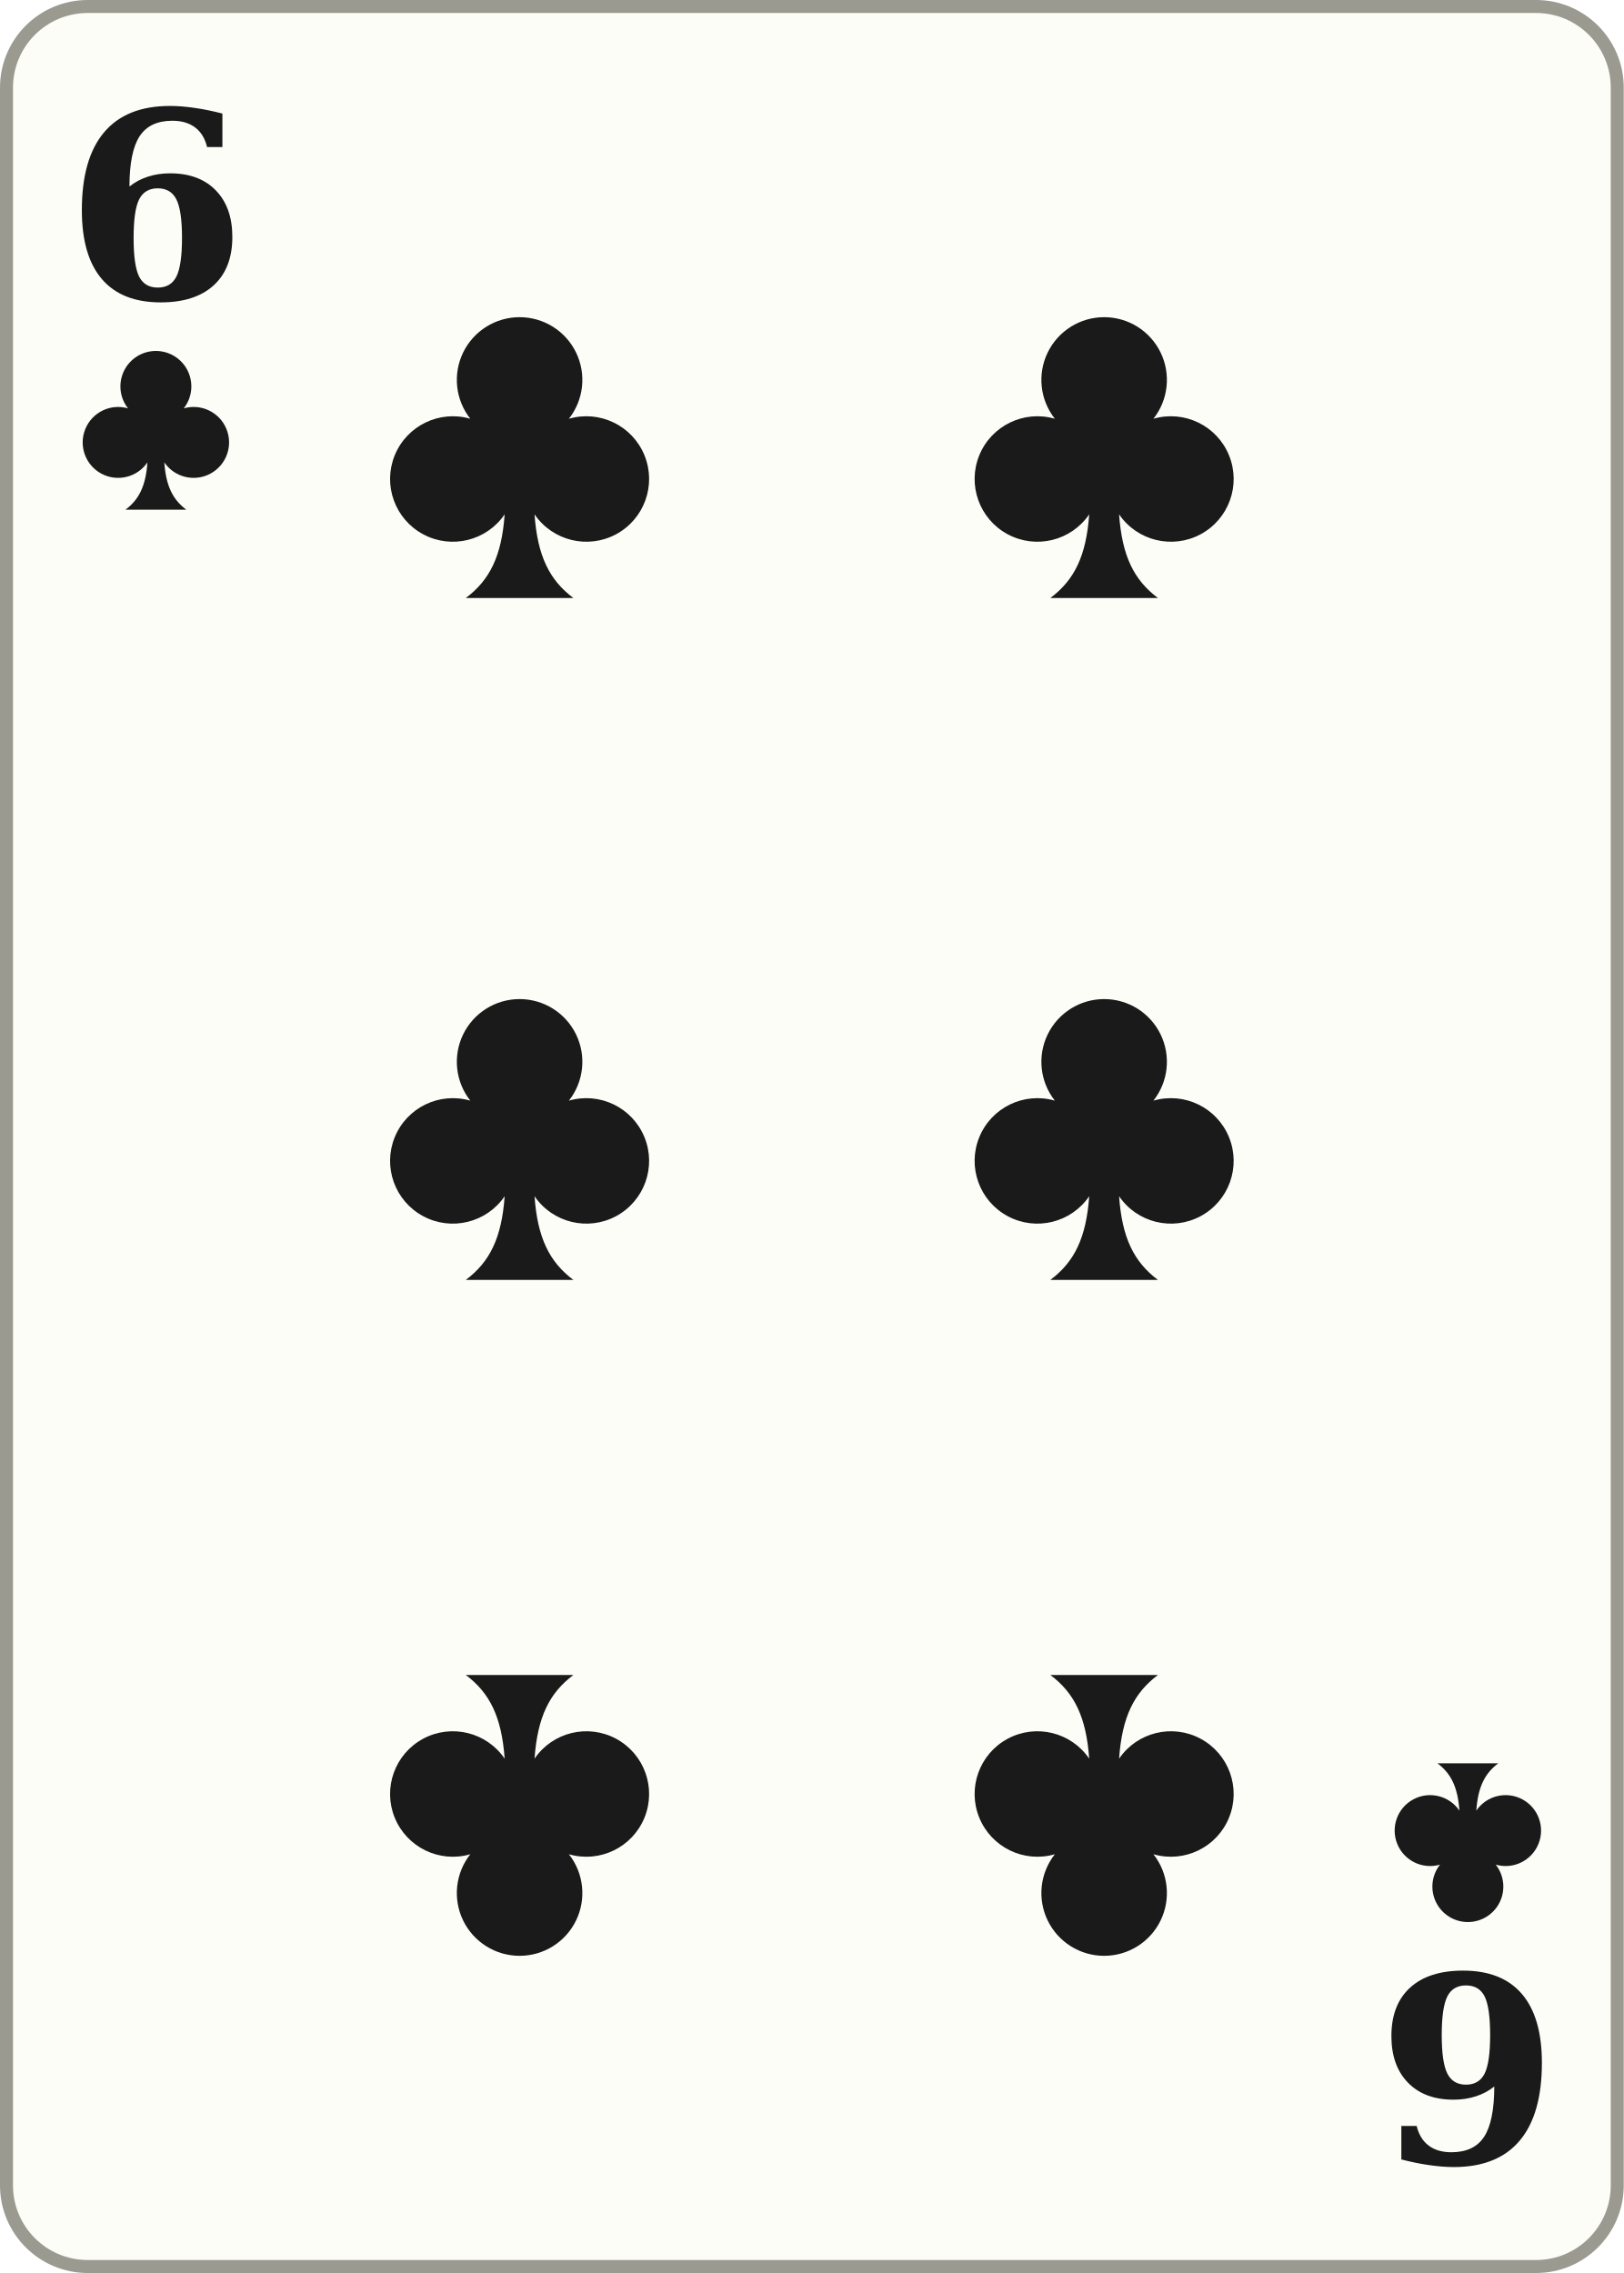
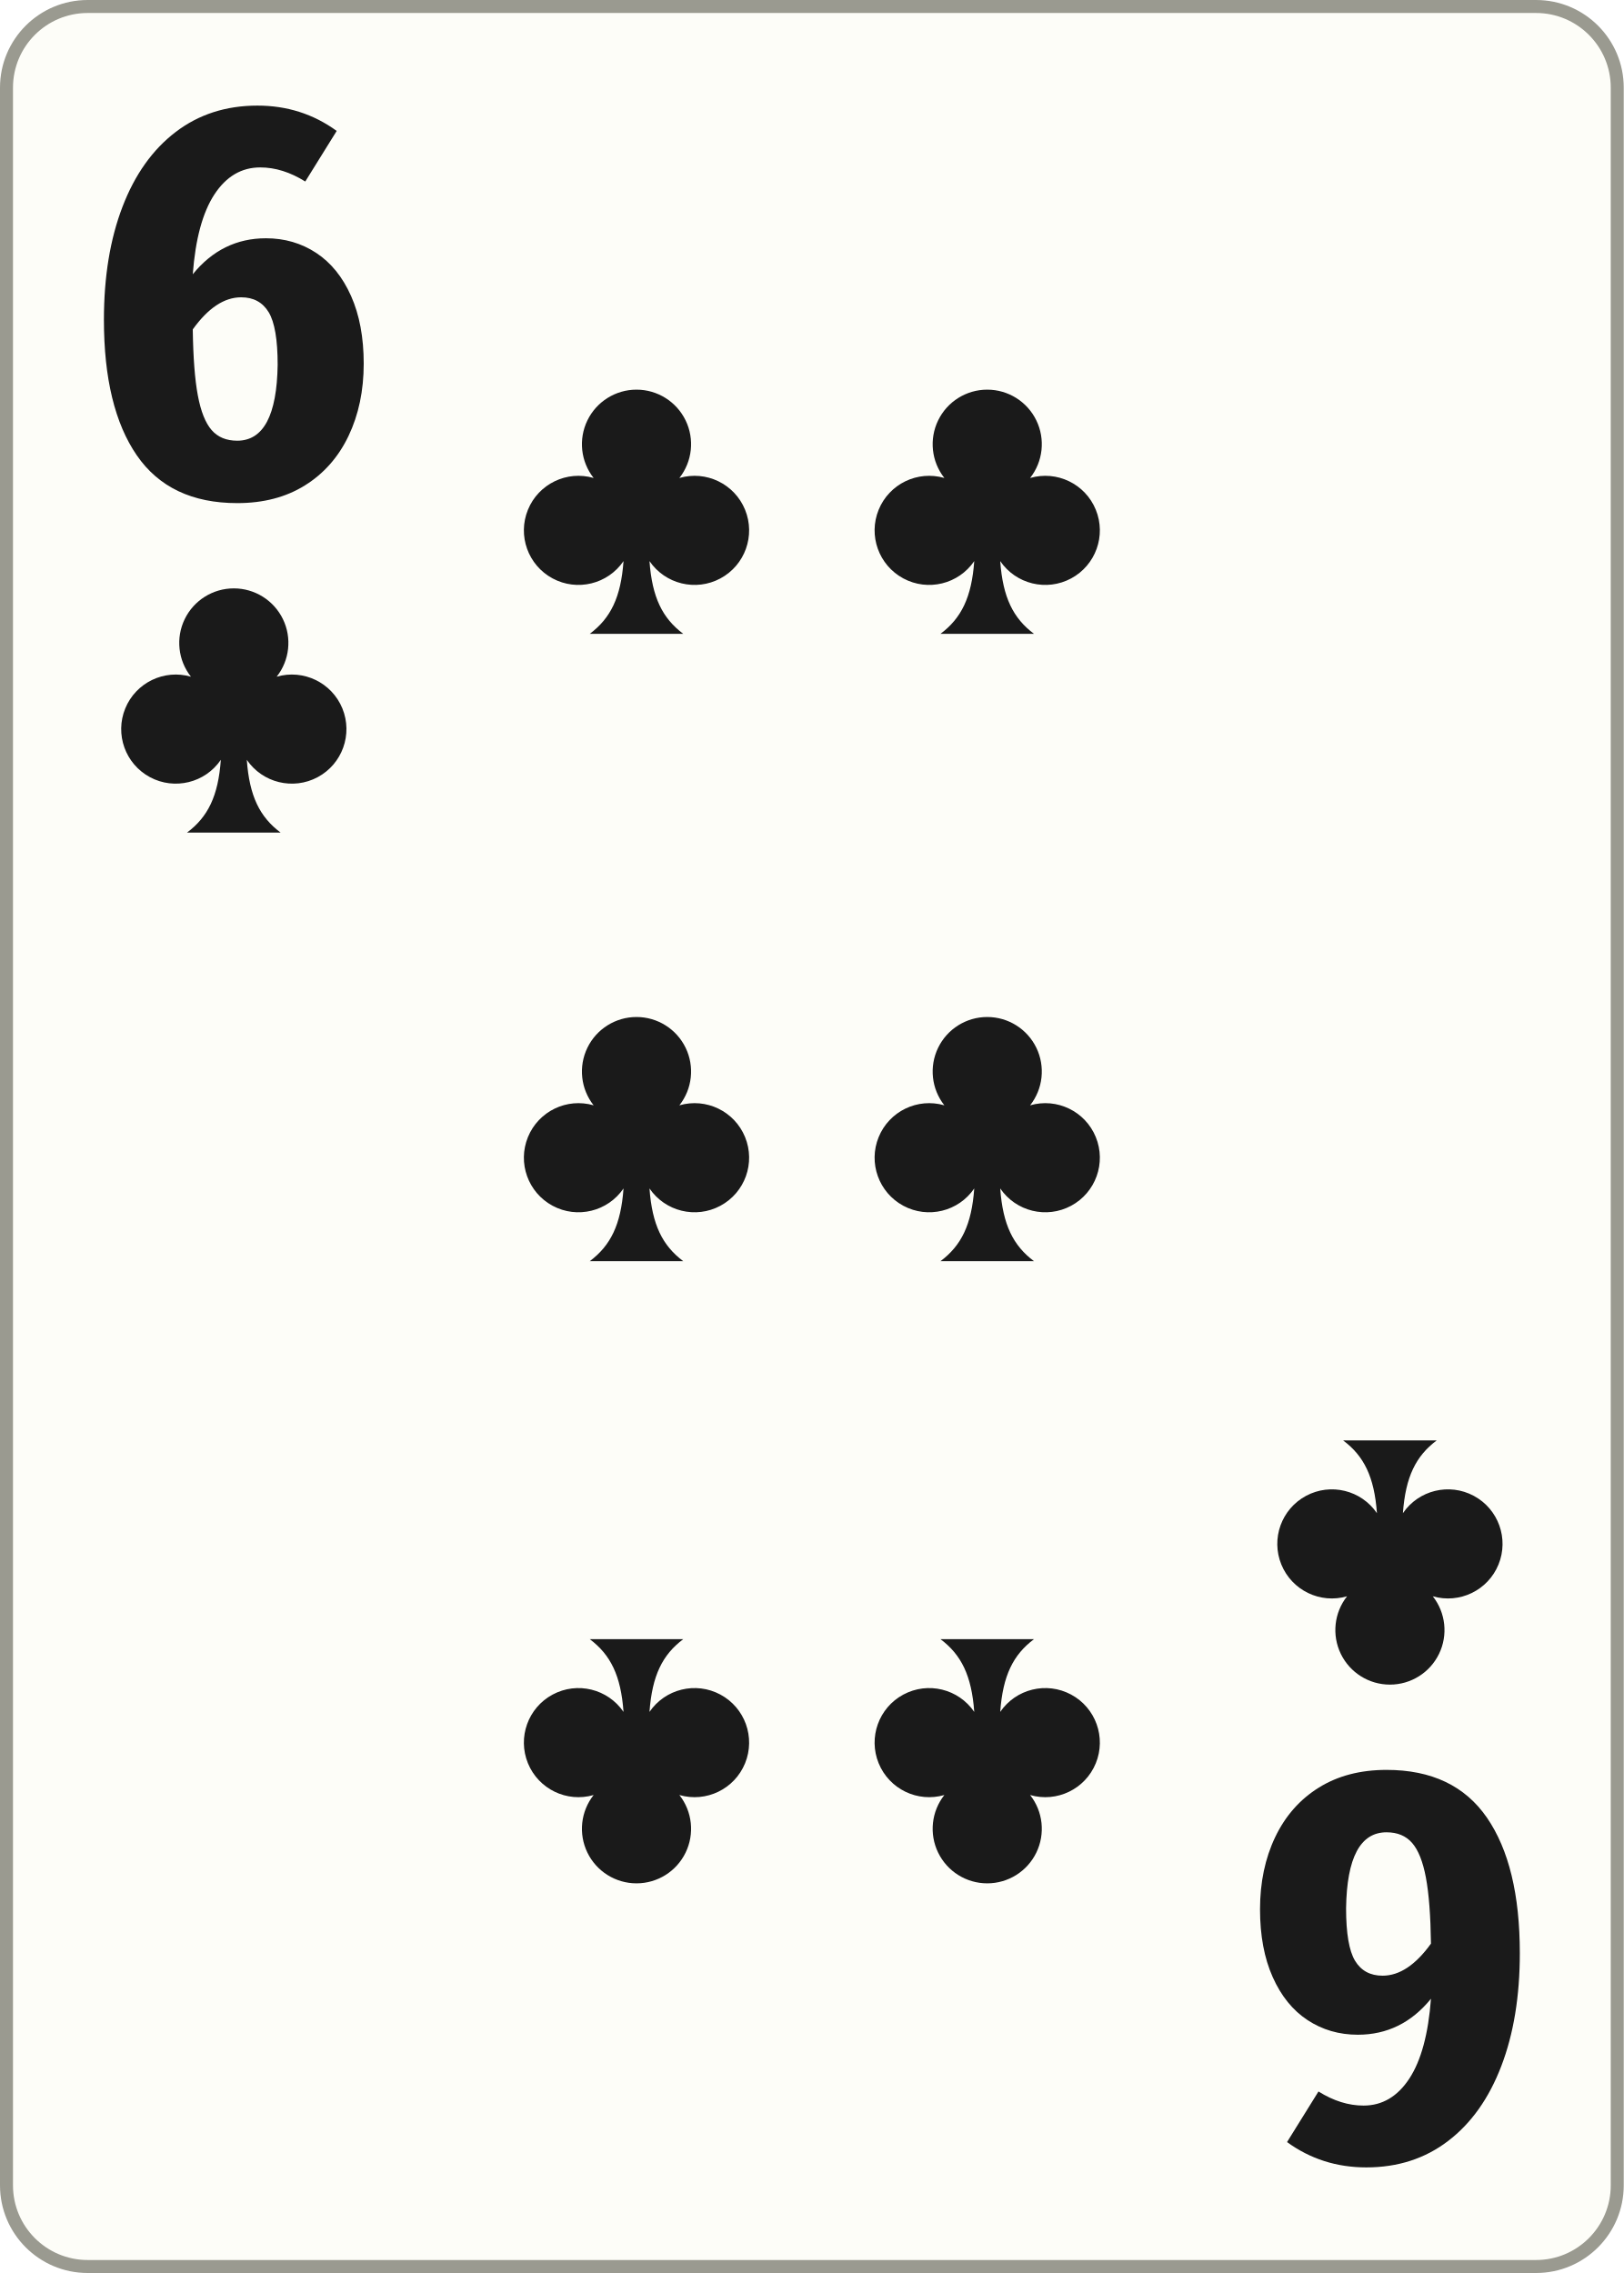
<svg xmlns="http://www.w3.org/2000/svg" viewBox="0 0 250 350" width="250" height="350">
  <rect x="1" y="1" width="248" height="348" rx="12.5" fill="#fdfdf8" stroke="#9a9a90" stroke-width="2" />
  <g>
-     <text x="24" y="46" font-family="'DejaVu Serif', Georgia, 'Times New Roman', serif" font-size="40" font-weight="bold" fill="#1a1a1a" text-anchor="middle">6</text>
-     <path d="M50 4 A 21 21 0 0 1 66.5 38 A 21 21 0 1 1 55 70 C 56 84 60 92 68 98 L 32 98 C 40 92 44 84 45 70 A 21 21 0 1 1 33.5 38 A 21 21 0 0 1 50 4 Z" fill="#1a1a1a" transform="translate(11.00 53.00) scale(0.26)" />
+     <path d="M4.94-39.31Q9.26-39.31 12.68-37.06Q16.10-34.81 18.05-30.43Q20-26.06 20-20Q20-13.77 17.66-8.87Q15.32-3.98 10.95-1.26Q6.58 1.47 0.52 1.47Q-9.87 1.47-14.94-5.89Q-20-13.25-20-26.75Q-20-36.71-17.14-44.16Q-14.29-51.60-8.96-55.67Q-3.64-59.74 3.64-59.74Q10.48-59.74 15.84-55.84L11-48.05Q7.53-50.22 4.07-50.22Q-0.26-50.22-2.99-46.06Q-5.71-41.90-6.32-33.77Q-1.82-39.31 4.94-39.31M0.52-8.14Q6.58-8.14 6.75-19.83Q6.75-25.63 5.37-27.92Q3.98-30.22 1.13-30.22Q-2.77-30.22-6.32-25.28Q-6.23-18.79-5.54-15.11Q-4.85-11.43-3.42-9.78Q-1.99-8.14 0.52-8.14" fill="#1a1a1a" transform="translate(36 76)" />
+     <path d="M50 4 A 21 21 0 0 1 66.5 38 A 21 21 0 1 1 55 70 C 56 84 60 92 68 98 L 32 98 C 40 92 44 84 45 70 A 21 21 0 1 1 33.5 38 A 21 21 0 0 1 50 4 Z" fill="#1a1a1a" transform="translate(16.00 89.00) scale(0.4)" />
  </g>
  <g transform="rotate(180 125 175)">
-     <text x="24" y="46" font-family="'DejaVu Serif', Georgia, 'Times New Roman', serif" font-size="40" font-weight="bold" fill="#1a1a1a" text-anchor="middle">6</text>
-     <path d="M50 4 A 21 21 0 0 1 66.5 38 A 21 21 0 1 1 55 70 C 56 84 60 92 68 98 L 32 98 C 40 92 44 84 45 70 A 21 21 0 1 1 33.5 38 A 21 21 0 0 1 50 4 Z" fill="#1a1a1a" transform="translate(11.00 53.00) scale(0.26)" />
+     <path d="M4.94-39.31Q9.26-39.31 12.68-37.06Q16.10-34.81 18.05-30.43Q20-26.06 20-20Q20-13.77 17.66-8.87Q15.32-3.98 10.95-1.26Q6.58 1.47 0.52 1.47Q-9.87 1.47-14.94-5.89Q-20-13.25-20-26.75Q-20-36.71-17.14-44.16Q-14.29-51.60-8.96-55.67Q-3.64-59.74 3.64-59.74Q10.48-59.74 15.84-55.84L11-48.05Q7.53-50.22 4.07-50.22Q-0.26-50.22-2.99-46.06Q-5.71-41.90-6.32-33.77Q-1.82-39.31 4.94-39.31M0.52-8.14Q6.58-8.14 6.75-19.83Q6.75-25.63 5.37-27.92Q3.98-30.22 1.13-30.22Q-2.77-30.22-6.32-25.28Q-6.23-18.79-5.54-15.11Q-4.85-11.43-3.42-9.78Q-1.99-8.14 0.52-8.14" fill="#1a1a1a" transform="translate(36 76)" />
+     <path d="M50 4 A 21 21 0 0 1 66.5 38 A 21 21 0 1 1 55 70 C 56 84 60 92 68 98 L 32 98 C 40 92 44 84 45 70 A 21 21 0 1 1 33.5 38 A 21 21 0 0 1 50 4 Z" fill="#1a1a1a" transform="translate(16.00 89.00) scale(0.4)" />
  </g>
-   <path d="M50 4 A 21 21 0 0 1 66.5 38 A 21 21 0 1 1 55 70 C 56 84 60 92 68 98 L 32 98 C 40 92 44 84 45 70 A 21 21 0 1 1 33.5 38 A 21 21 0 0 1 50 4 Z" fill="#1a1a1a" transform="translate(57.00 47.00) scale(0.46)" />
-   <path d="M50 4 A 21 21 0 0 1 66.5 38 A 21 21 0 1 1 55 70 C 56 84 60 92 68 98 L 32 98 C 40 92 44 84 45 70 A 21 21 0 1 1 33.5 38 A 21 21 0 0 1 50 4 Z" fill="#1a1a1a" transform="translate(147.00 47.00) scale(0.46)" />
-   <path d="M50 4 A 21 21 0 0 1 66.5 38 A 21 21 0 1 1 55 70 C 56 84 60 92 68 98 L 32 98 C 40 92 44 84 45 70 A 21 21 0 1 1 33.5 38 A 21 21 0 0 1 50 4 Z" fill="#1a1a1a" transform="translate(57.00 152.00) scale(0.46)" />
-   <path d="M50 4 A 21 21 0 0 1 66.5 38 A 21 21 0 1 1 55 70 C 56 84 60 92 68 98 L 32 98 C 40 92 44 84 45 70 A 21 21 0 1 1 33.5 38 A 21 21 0 0 1 50 4 Z" fill="#1a1a1a" transform="translate(147.00 152.00) scale(0.46)" />
-   <path d="M50 4 A 21 21 0 0 1 66.5 38 A 21 21 0 1 1 55 70 C 56 84 60 92 68 98 L 32 98 C 40 92 44 84 45 70 A 21 21 0 1 1 33.5 38 A 21 21 0 0 1 50 4 Z" fill="#1a1a1a" transform="translate(57.00 257.00) scale(0.46) rotate(180 50 50)" />
-   <path d="M50 4 A 21 21 0 0 1 66.5 38 A 21 21 0 1 1 55 70 C 56 84 60 92 68 98 L 32 98 C 40 92 44 84 45 70 A 21 21 0 1 1 33.5 38 A 21 21 0 0 1 50 4 Z" fill="#1a1a1a" transform="translate(147.00 257.00) scale(0.46) rotate(180 50 50)" />
+   <path d="M50 4 A 21 21 0 0 1 66.5 38 A 21 21 0 1 1 55 70 C 56 84 60 92 68 98 L 32 98 C 40 92 44 84 45 70 A 21 21 0 1 1 33.5 38 A 21 21 0 0 1 50 4 Z" fill="#1a1a1a" transform="translate(78.00 58.40) scale(0.4)" />
+   <path d="M50 4 A 21 21 0 0 1 66.5 38 A 21 21 0 1 1 55 70 C 56 84 60 92 68 98 L 32 98 C 40 92 44 84 45 70 A 21 21 0 1 1 33.5 38 A 21 21 0 0 1 50 4 Z" fill="#1a1a1a" transform="translate(132.00 58.40) scale(0.4)" />
+   <path d="M50 4 A 21 21 0 0 1 66.5 38 A 21 21 0 1 1 55 70 C 56 84 60 92 68 98 L 32 98 C 40 92 44 84 45 70 A 21 21 0 1 1 33.5 38 A 21 21 0 0 1 50 4 Z" fill="#1a1a1a" transform="translate(78.00 155.00) scale(0.4)" />
+   <path d="M50 4 A 21 21 0 0 1 66.5 38 A 21 21 0 1 1 55 70 C 56 84 60 92 68 98 L 32 98 C 40 92 44 84 45 70 A 21 21 0 1 1 33.5 38 A 21 21 0 0 1 50 4 Z" fill="#1a1a1a" transform="translate(132.00 155.00) scale(0.4)" />
+   <path d="M50 4 A 21 21 0 0 1 66.5 38 A 21 21 0 1 1 55 70 C 56 84 60 92 68 98 L 32 98 C 40 92 44 84 45 70 A 21 21 0 1 1 33.5 38 A 21 21 0 0 1 50 4 Z" fill="#1a1a1a" transform="translate(78.00 251.60) scale(0.4) rotate(180 50 50)" />
+   <path d="M50 4 A 21 21 0 0 1 66.5 38 A 21 21 0 1 1 55 70 C 56 84 60 92 68 98 L 32 98 C 40 92 44 84 45 70 A 21 21 0 1 1 33.5 38 A 21 21 0 0 1 50 4 Z" fill="#1a1a1a" transform="translate(132.00 251.60) scale(0.4) rotate(180 50 50)" />
</svg>
